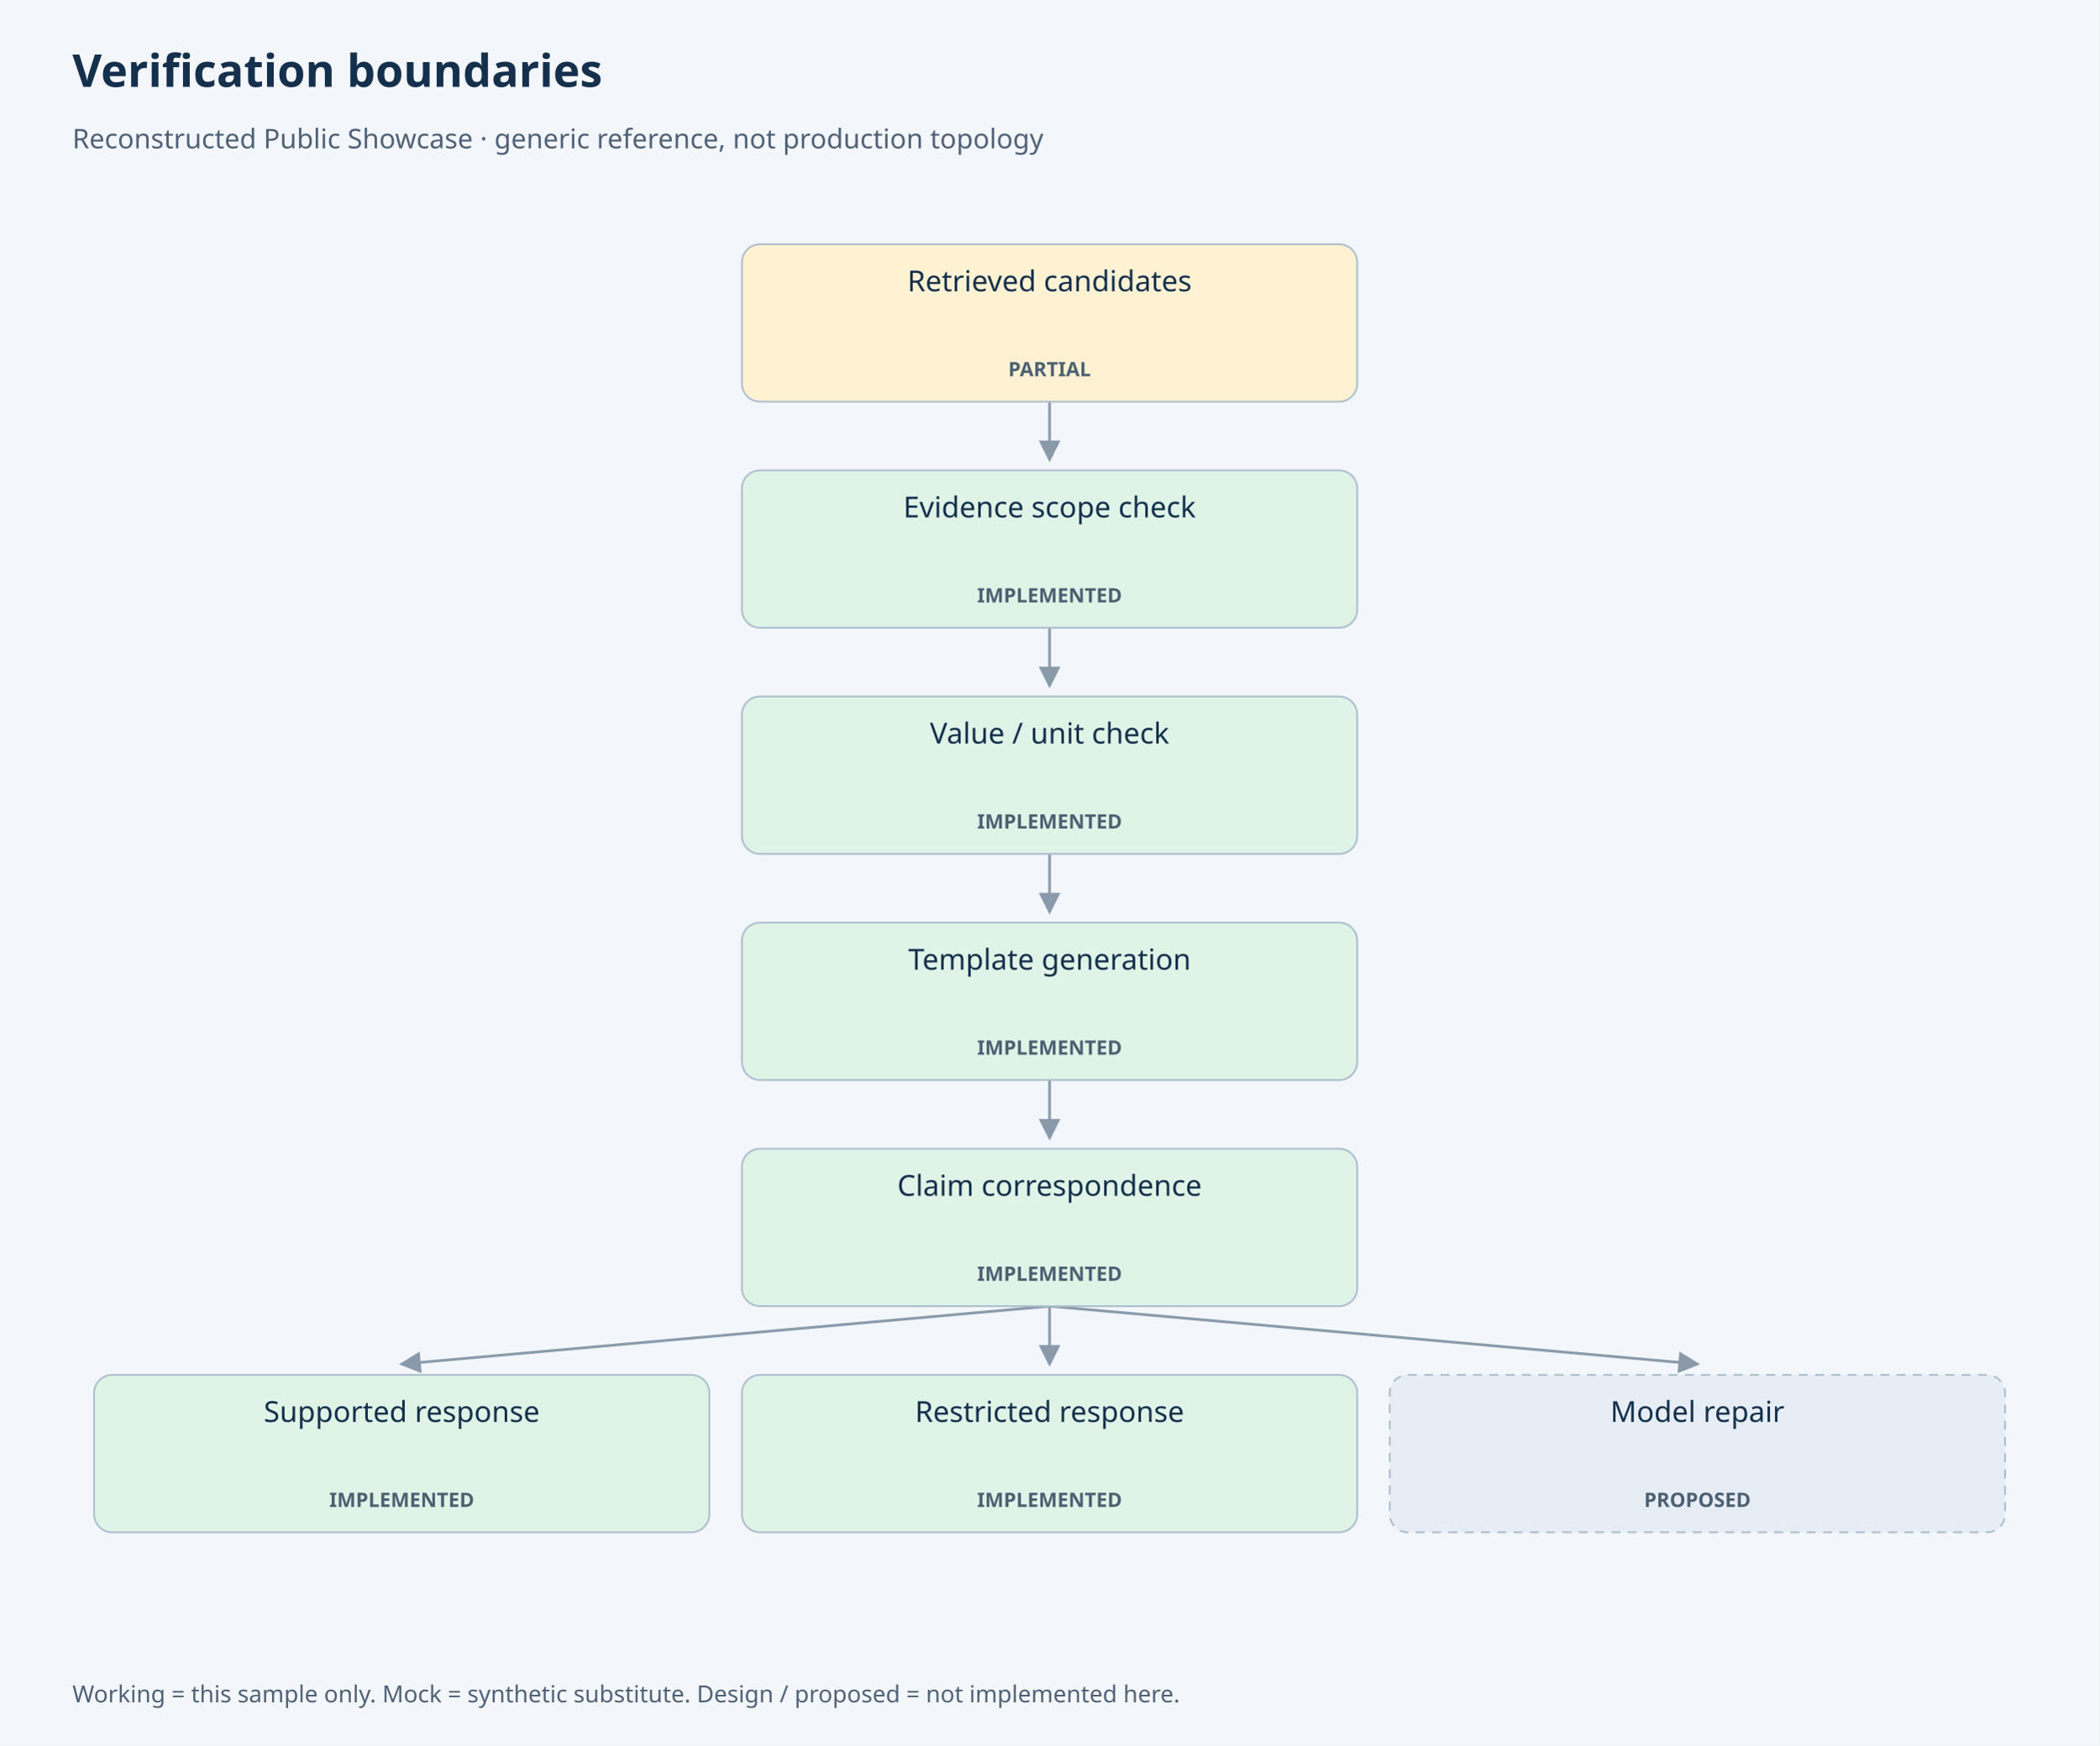
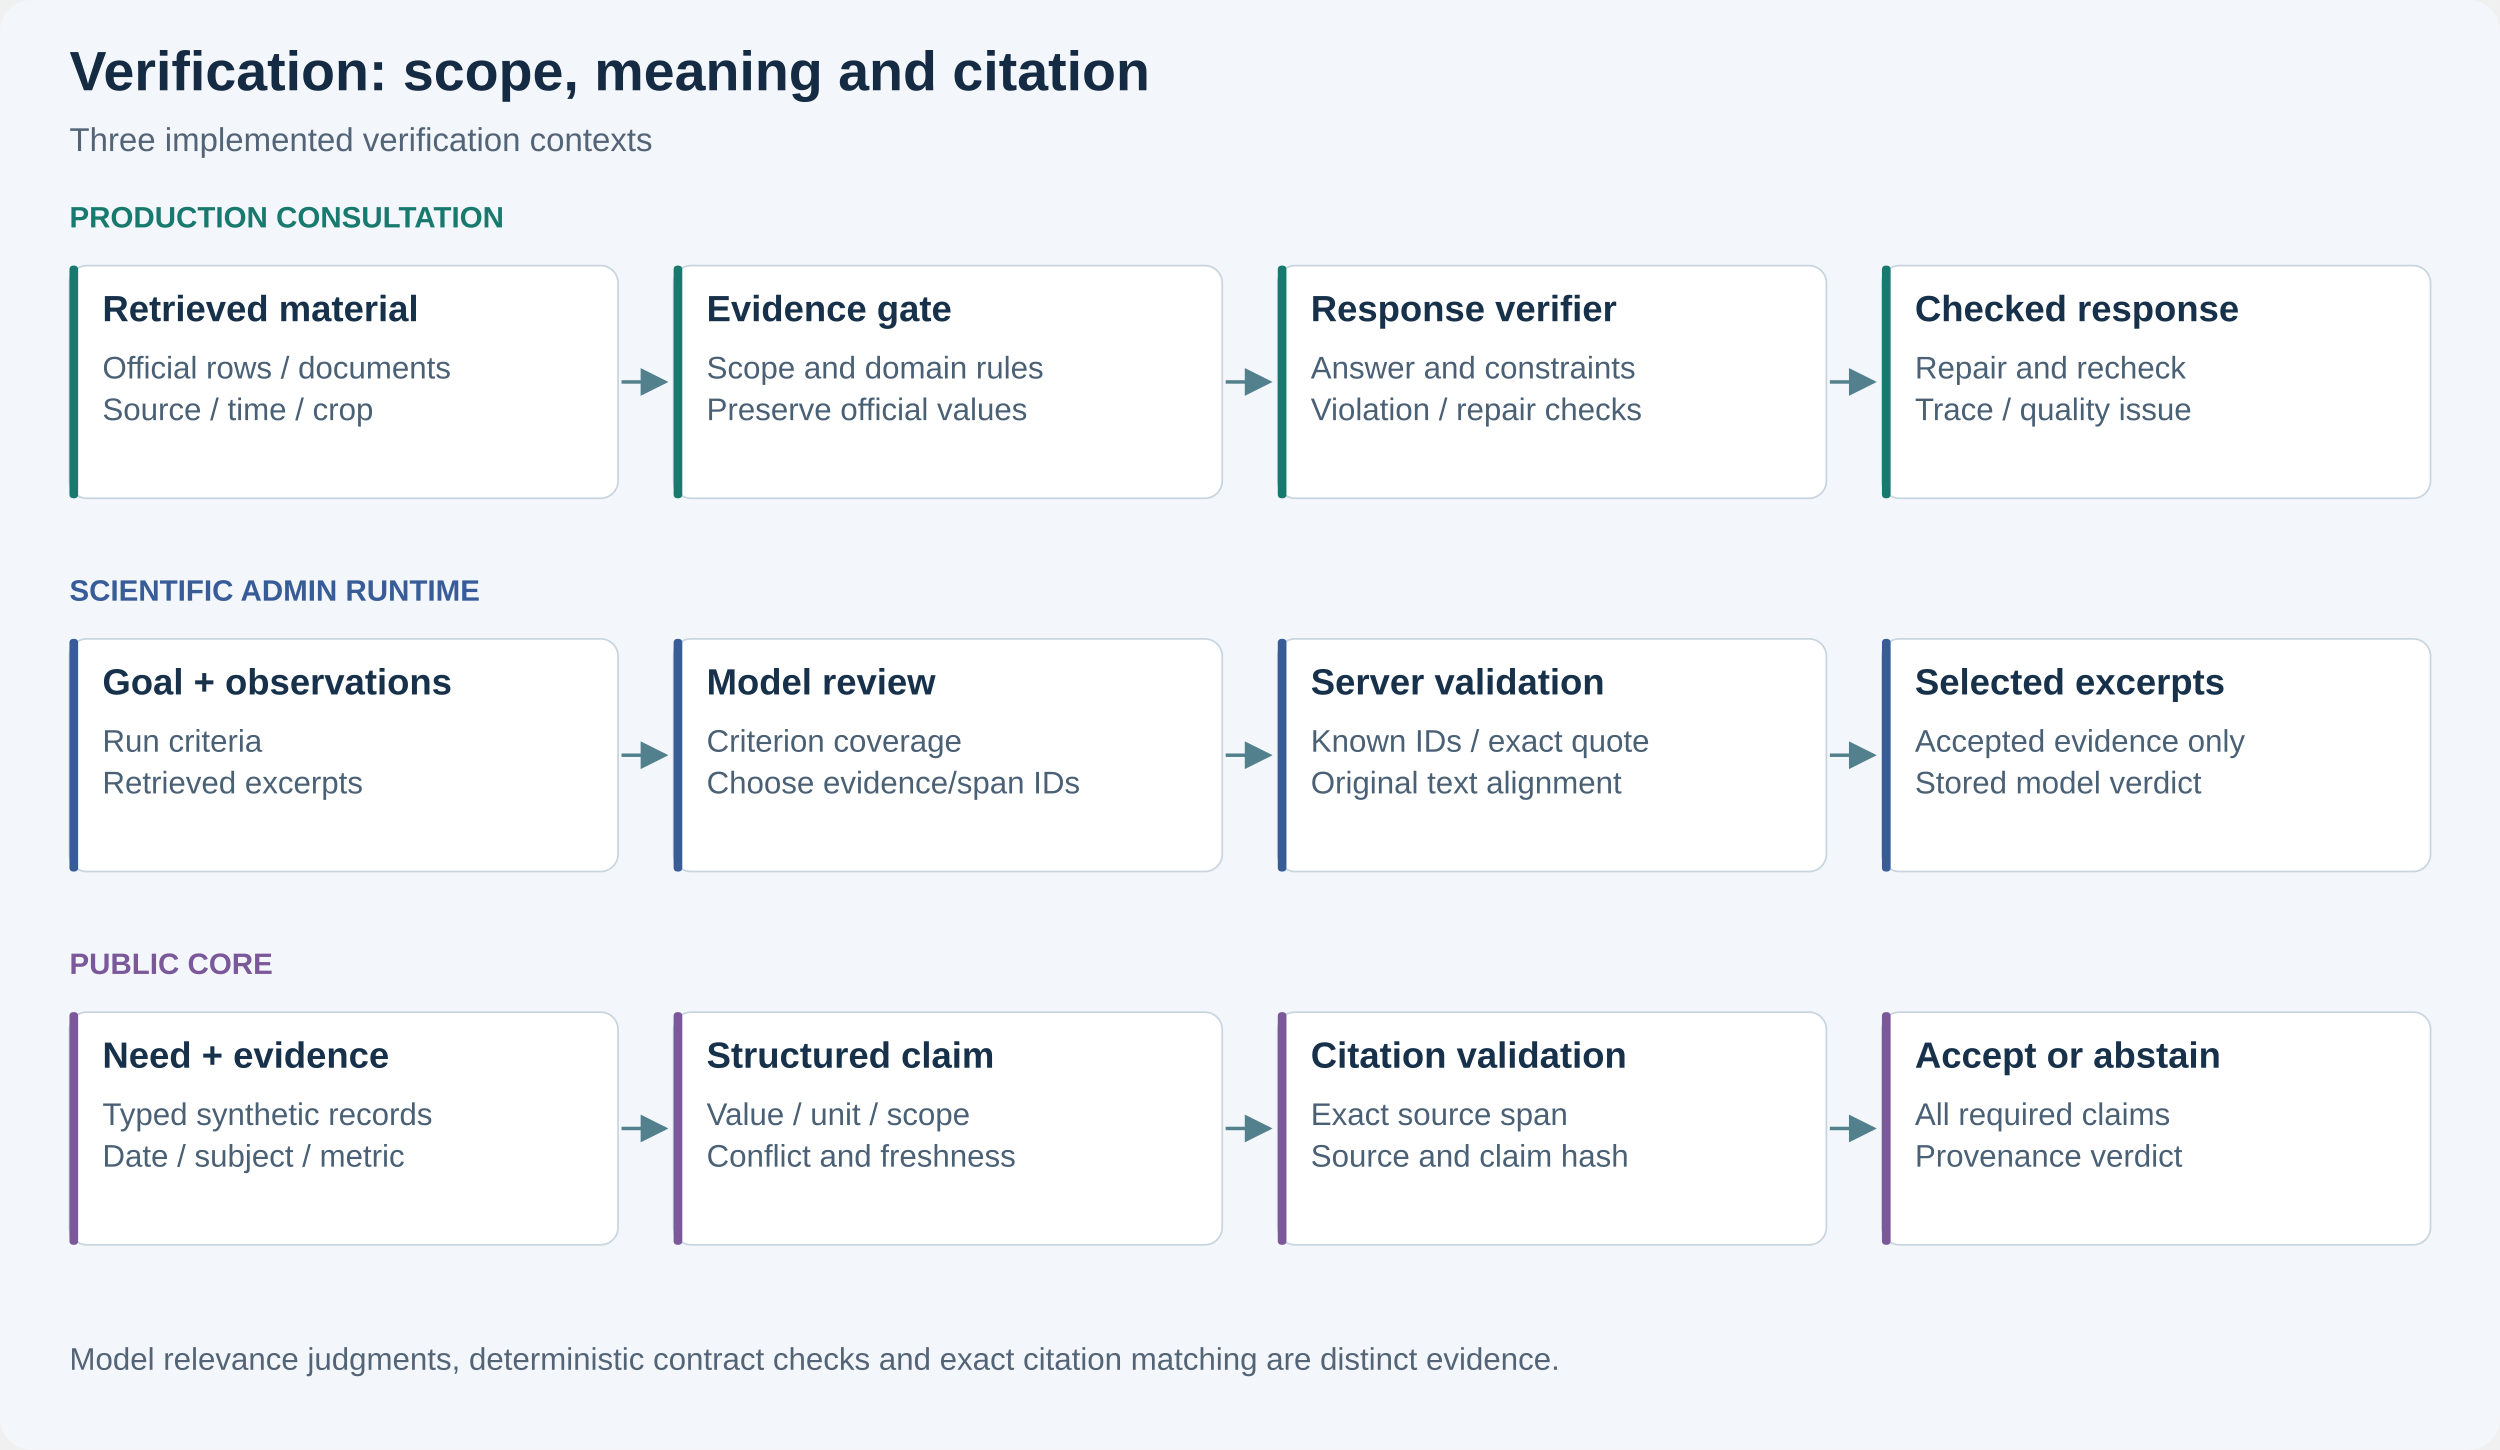
- <svg xmlns="http://www.w3.org/2000/svg" width="1160" height="965" viewBox="0 0 1160 965" role="img" aria-labelledby="title desc">
+ <svg xmlns="http://www.w3.org/2000/svg" width="1440" height="835" viewBox="0 0 1440 835" role="img" aria-labelledby="title desc">
  <defs>
    <marker id="arrow" markerWidth="8" markerHeight="8" refX="7" refY="4" orient="auto">
-       <path d="M0 0 L8 4 L0 8" fill="#8a9aab" />
+       <path d="M0 0L8 4L0 8" fill="#53808d" />
    </marker>
  </defs>
-   <rect width="1160" height="965" fill="#f3f6fa" />
-   <text x="40" y="48" font-family="sans-serif" font-size="25" font-weight="700" fill="#15304c">Verification boundaries</text>
-   <text x="40" y="82" font-family="sans-serif" font-size="15" fill="#506177">Reconstructed Public Showcase · generic reference, not production topology</text>
-   <path d="M580 222 L580 254" stroke="#8a9aab" stroke-width="1.5" fill="none" marker-end="url(#arrow)" />
-   <path d="M580 347 L580 379" stroke="#8a9aab" stroke-width="1.5" fill="none" marker-end="url(#arrow)" />
-   <path d="M580 472 L580 504" stroke="#8a9aab" stroke-width="1.5" fill="none" marker-end="url(#arrow)" />
-   <path d="M580 597 L580 629" stroke="#8a9aab" stroke-width="1.5" fill="none" marker-end="url(#arrow)" />
-   <path d="M580 722 L222 754" stroke="#8a9aab" stroke-width="1.5" fill="none" marker-end="url(#arrow)" />
-   <path d="M580 722 L580 754" stroke="#8a9aab" stroke-width="1.5" fill="none" marker-end="url(#arrow)" />
-   <path d="M580 722 L938 754" stroke="#8a9aab" stroke-width="1.5" fill="none" marker-end="url(#arrow)" />
-   <rect x="410" y="135" width="340" height="87" rx="10" fill="#fff2d3" stroke="#aebfce" />
-   <text x="580" y="161" text-anchor="middle" font-family="sans-serif" font-size="16" fill="#15304c">Retrieved candidates</text>
-   <text x="580" y="208" text-anchor="middle" font-family="sans-serif" font-size="11" font-weight="700" fill="#4c6072">PARTIAL</text>
-   <rect x="410" y="260" width="340" height="87" rx="10" fill="#dff3e7" stroke="#aebfce" />
-   <text x="580" y="286" text-anchor="middle" font-family="sans-serif" font-size="16" fill="#15304c">Evidence scope check</text>
-   <text x="580" y="333" text-anchor="middle" font-family="sans-serif" font-size="11" font-weight="700" fill="#4c6072">IMPLEMENTED</text>
-   <rect x="410" y="385" width="340" height="87" rx="10" fill="#dff3e7" stroke="#aebfce" />
-   <text x="580" y="411" text-anchor="middle" font-family="sans-serif" font-size="16" fill="#15304c">Value / unit check</text>
-   <text x="580" y="458" text-anchor="middle" font-family="sans-serif" font-size="11" font-weight="700" fill="#4c6072">IMPLEMENTED</text>
-   <rect x="410" y="510" width="340" height="87" rx="10" fill="#dff3e7" stroke="#aebfce" />
-   <text x="580" y="536" text-anchor="middle" font-family="sans-serif" font-size="16" fill="#15304c">Template generation</text>
-   <text x="580" y="583" text-anchor="middle" font-family="sans-serif" font-size="11" font-weight="700" fill="#4c6072">IMPLEMENTED</text>
-   <rect x="410" y="635" width="340" height="87" rx="10" fill="#dff3e7" stroke="#aebfce" />
-   <text x="580" y="661" text-anchor="middle" font-family="sans-serif" font-size="16" fill="#15304c">Claim correspondence</text>
-   <text x="580" y="708" text-anchor="middle" font-family="sans-serif" font-size="11" font-weight="700" fill="#4c6072">IMPLEMENTED</text>
-   <rect x="52" y="760" width="340" height="87" rx="10" fill="#dff3e7" stroke="#aebfce" />
-   <text x="222" y="786" text-anchor="middle" font-family="sans-serif" font-size="16" fill="#15304c">Supported response</text>
-   <text x="222" y="833" text-anchor="middle" font-family="sans-serif" font-size="11" font-weight="700" fill="#4c6072">IMPLEMENTED</text>
-   <rect x="410" y="760" width="340" height="87" rx="10" fill="#dff3e7" stroke="#aebfce" />
-   <text x="580" y="786" text-anchor="middle" font-family="sans-serif" font-size="16" fill="#15304c">Restricted response</text>
-   <text x="580" y="833" text-anchor="middle" font-family="sans-serif" font-size="11" font-weight="700" fill="#4c6072">IMPLEMENTED</text>
-   <rect x="768" y="760" width="340" height="87" rx="10" fill="#e7edf5" stroke="#aebfce" stroke-dasharray="5 4" />
-   <text x="938" y="786" text-anchor="middle" font-family="sans-serif" font-size="16" fill="#15304c">Model repair</text>
-   <text x="938" y="833" text-anchor="middle" font-family="sans-serif" font-size="11" font-weight="700" fill="#4c6072">PROPOSED</text>
-   <text x="40" y="941" font-family="sans-serif" font-size="13" fill="#506177">Working = this sample only. Mock = synthetic substitute. Design / proposed = not implemented here.</text>
+   <rect width="1440" height="835" rx="18" fill="#f3f6fa" />
+   <g font-family="Arial, sans-serif">
+     <text x="40" y="52" font-size="32" font-weight="700" fill="#142b43">Verification: scope, meaning and citation</text>
+     <text x="40" y="87" font-size="19" fill="#536477">Three implemented verification contexts</text>
+     <text x="40" y="131" font-size="17" font-weight="700" fill="#18796e">PRODUCTION CONSULTATION</text>
+     <g data-node="n0_0">
+       <rect x="40.0" y="153" width="316.0" height="134" rx="10" fill="#fff" stroke="#c8d5df" />
+       <rect x="40.0" y="153" width="5" height="134" rx="2" fill="#18796e" />
+       <text x="59.0" y="185" font-size="21" font-weight="700" fill="#17314b">Retrieved material</text>
+       <text x="59.0" y="218" font-size="18" fill="#4a6075">Official rows / documents</text>
+       <text x="59.0" y="242" font-size="18" fill="#4a6075">Source / time / crop</text>
+     </g>
+     <path d="M358.0 220 H383.0" stroke="#53808d" stroke-width="2" fill="none" marker-end="url(#arrow)" />
+     <g data-node="n0_1">
+       <rect x="388.0" y="153" width="316.0" height="134" rx="10" fill="#fff" stroke="#c8d5df" />
+       <rect x="388.0" y="153" width="5" height="134" rx="2" fill="#18796e" />
+       <text x="407.0" y="185" font-size="21" font-weight="700" fill="#17314b">Evidence gate</text>
+       <text x="407.0" y="218" font-size="18" fill="#4a6075">Scope and domain rules</text>
+       <text x="407.0" y="242" font-size="18" fill="#4a6075">Preserve official values</text>
+     </g>
+     <path d="M706.0 220 H731.0" stroke="#53808d" stroke-width="2" fill="none" marker-end="url(#arrow)" />
+     <g data-node="n0_2">
+       <rect x="736.0" y="153" width="316.0" height="134" rx="10" fill="#fff" stroke="#c8d5df" />
+       <rect x="736.0" y="153" width="5" height="134" rx="2" fill="#18796e" />
+       <text x="755.0" y="185" font-size="21" font-weight="700" fill="#17314b">Response verifier</text>
+       <text x="755.0" y="218" font-size="18" fill="#4a6075">Answer and constraints</text>
+       <text x="755.0" y="242" font-size="18" fill="#4a6075">Violation / repair checks</text>
+     </g>
+     <path d="M1054.0 220 H1079.0" stroke="#53808d" stroke-width="2" fill="none" marker-end="url(#arrow)" />
+     <g data-node="n0_3">
+       <rect x="1084.0" y="153" width="316.0" height="134" rx="10" fill="#fff" stroke="#c8d5df" />
+       <rect x="1084.0" y="153" width="5" height="134" rx="2" fill="#18796e" />
+       <text x="1103.0" y="185" font-size="21" font-weight="700" fill="#17314b">Checked response</text>
+       <text x="1103.0" y="218" font-size="18" fill="#4a6075">Repair and recheck</text>
+       <text x="1103.0" y="242" font-size="18" fill="#4a6075">Trace / quality issue</text>
+     </g>
+     <text x="40" y="346" font-size="17" font-weight="700" fill="#375c98">SCIENTIFIC ADMIN RUNTIME</text>
+     <g data-node="n1_0">
+       <rect x="40.0" y="368" width="316.0" height="134" rx="10" fill="#fff" stroke="#c8d5df" />
+       <rect x="40.0" y="368" width="5" height="134" rx="2" fill="#375c98" />
+       <text x="59.0" y="400" font-size="21" font-weight="700" fill="#17314b">Goal + observations</text>
+       <text x="59.0" y="433" font-size="18" fill="#4a6075">Run criteria</text>
+       <text x="59.0" y="457" font-size="18" fill="#4a6075">Retrieved excerpts</text>
+     </g>
+     <path d="M358.0 435 H383.0" stroke="#53808d" stroke-width="2" fill="none" marker-end="url(#arrow)" />
+     <g data-node="n1_1">
+       <rect x="388.0" y="368" width="316.0" height="134" rx="10" fill="#fff" stroke="#c8d5df" />
+       <rect x="388.0" y="368" width="5" height="134" rx="2" fill="#375c98" />
+       <text x="407.0" y="400" font-size="21" font-weight="700" fill="#17314b">Model review</text>
+       <text x="407.0" y="433" font-size="18" fill="#4a6075">Criterion coverage</text>
+       <text x="407.0" y="457" font-size="18" fill="#4a6075">Choose evidence/span IDs</text>
+     </g>
+     <path d="M706.0 435 H731.0" stroke="#53808d" stroke-width="2" fill="none" marker-end="url(#arrow)" />
+     <g data-node="n1_2">
+       <rect x="736.0" y="368" width="316.0" height="134" rx="10" fill="#fff" stroke="#c8d5df" />
+       <rect x="736.0" y="368" width="5" height="134" rx="2" fill="#375c98" />
+       <text x="755.0" y="400" font-size="21" font-weight="700" fill="#17314b">Server validation</text>
+       <text x="755.0" y="433" font-size="18" fill="#4a6075">Known IDs / exact quote</text>
+       <text x="755.0" y="457" font-size="18" fill="#4a6075">Original text alignment</text>
+     </g>
+     <path d="M1054.0 435 H1079.0" stroke="#53808d" stroke-width="2" fill="none" marker-end="url(#arrow)" />
+     <g data-node="n1_3">
+       <rect x="1084.0" y="368" width="316.0" height="134" rx="10" fill="#fff" stroke="#c8d5df" />
+       <rect x="1084.0" y="368" width="5" height="134" rx="2" fill="#375c98" />
+       <text x="1103.0" y="400" font-size="21" font-weight="700" fill="#17314b">Selected excerpts</text>
+       <text x="1103.0" y="433" font-size="18" fill="#4a6075">Accepted evidence only</text>
+       <text x="1103.0" y="457" font-size="18" fill="#4a6075">Stored model verdict</text>
+     </g>
+     <text x="40" y="561" font-size="17" font-weight="700" fill="#7a5899">PUBLIC CORE</text>
+     <g data-node="n2_0">
+       <rect x="40.0" y="583" width="316.0" height="134" rx="10" fill="#fff" stroke="#c8d5df" />
+       <rect x="40.0" y="583" width="5" height="134" rx="2" fill="#7a5899" />
+       <text x="59.0" y="615" font-size="21" font-weight="700" fill="#17314b">Need + evidence</text>
+       <text x="59.0" y="648" font-size="18" fill="#4a6075">Typed synthetic records</text>
+       <text x="59.0" y="672" font-size="18" fill="#4a6075">Date / subject / metric</text>
+     </g>
+     <path d="M358.0 650 H383.0" stroke="#53808d" stroke-width="2" fill="none" marker-end="url(#arrow)" />
+     <g data-node="n2_1">
+       <rect x="388.0" y="583" width="316.0" height="134" rx="10" fill="#fff" stroke="#c8d5df" />
+       <rect x="388.0" y="583" width="5" height="134" rx="2" fill="#7a5899" />
+       <text x="407.0" y="615" font-size="21" font-weight="700" fill="#17314b">Structured claim</text>
+       <text x="407.0" y="648" font-size="18" fill="#4a6075">Value / unit / scope</text>
+       <text x="407.0" y="672" font-size="18" fill="#4a6075">Conflict and freshness</text>
+     </g>
+     <path d="M706.0 650 H731.0" stroke="#53808d" stroke-width="2" fill="none" marker-end="url(#arrow)" />
+     <g data-node="n2_2">
+       <rect x="736.0" y="583" width="316.0" height="134" rx="10" fill="#fff" stroke="#c8d5df" />
+       <rect x="736.0" y="583" width="5" height="134" rx="2" fill="#7a5899" />
+       <text x="755.0" y="615" font-size="21" font-weight="700" fill="#17314b">Citation validation</text>
+       <text x="755.0" y="648" font-size="18" fill="#4a6075">Exact source span</text>
+       <text x="755.0" y="672" font-size="18" fill="#4a6075">Source and claim hash</text>
+     </g>
+     <path d="M1054.0 650 H1079.0" stroke="#53808d" stroke-width="2" fill="none" marker-end="url(#arrow)" />
+     <g data-node="n2_3">
+       <rect x="1084.0" y="583" width="316.0" height="134" rx="10" fill="#fff" stroke="#c8d5df" />
+       <rect x="1084.0" y="583" width="5" height="134" rx="2" fill="#7a5899" />
+       <text x="1103.0" y="615" font-size="21" font-weight="700" fill="#17314b">Accept or abstain</text>
+       <text x="1103.0" y="648" font-size="18" fill="#4a6075">All required claims</text>
+       <text x="1103.0" y="672" font-size="18" fill="#4a6075">Provenance verdict</text>
+     </g>
+     <text x="40" y="789" font-size="18" fill="#536477">Model relevance judgments, deterministic contract checks and exact citation matching are distinct evidence.</text>
+   </g>
</svg>
